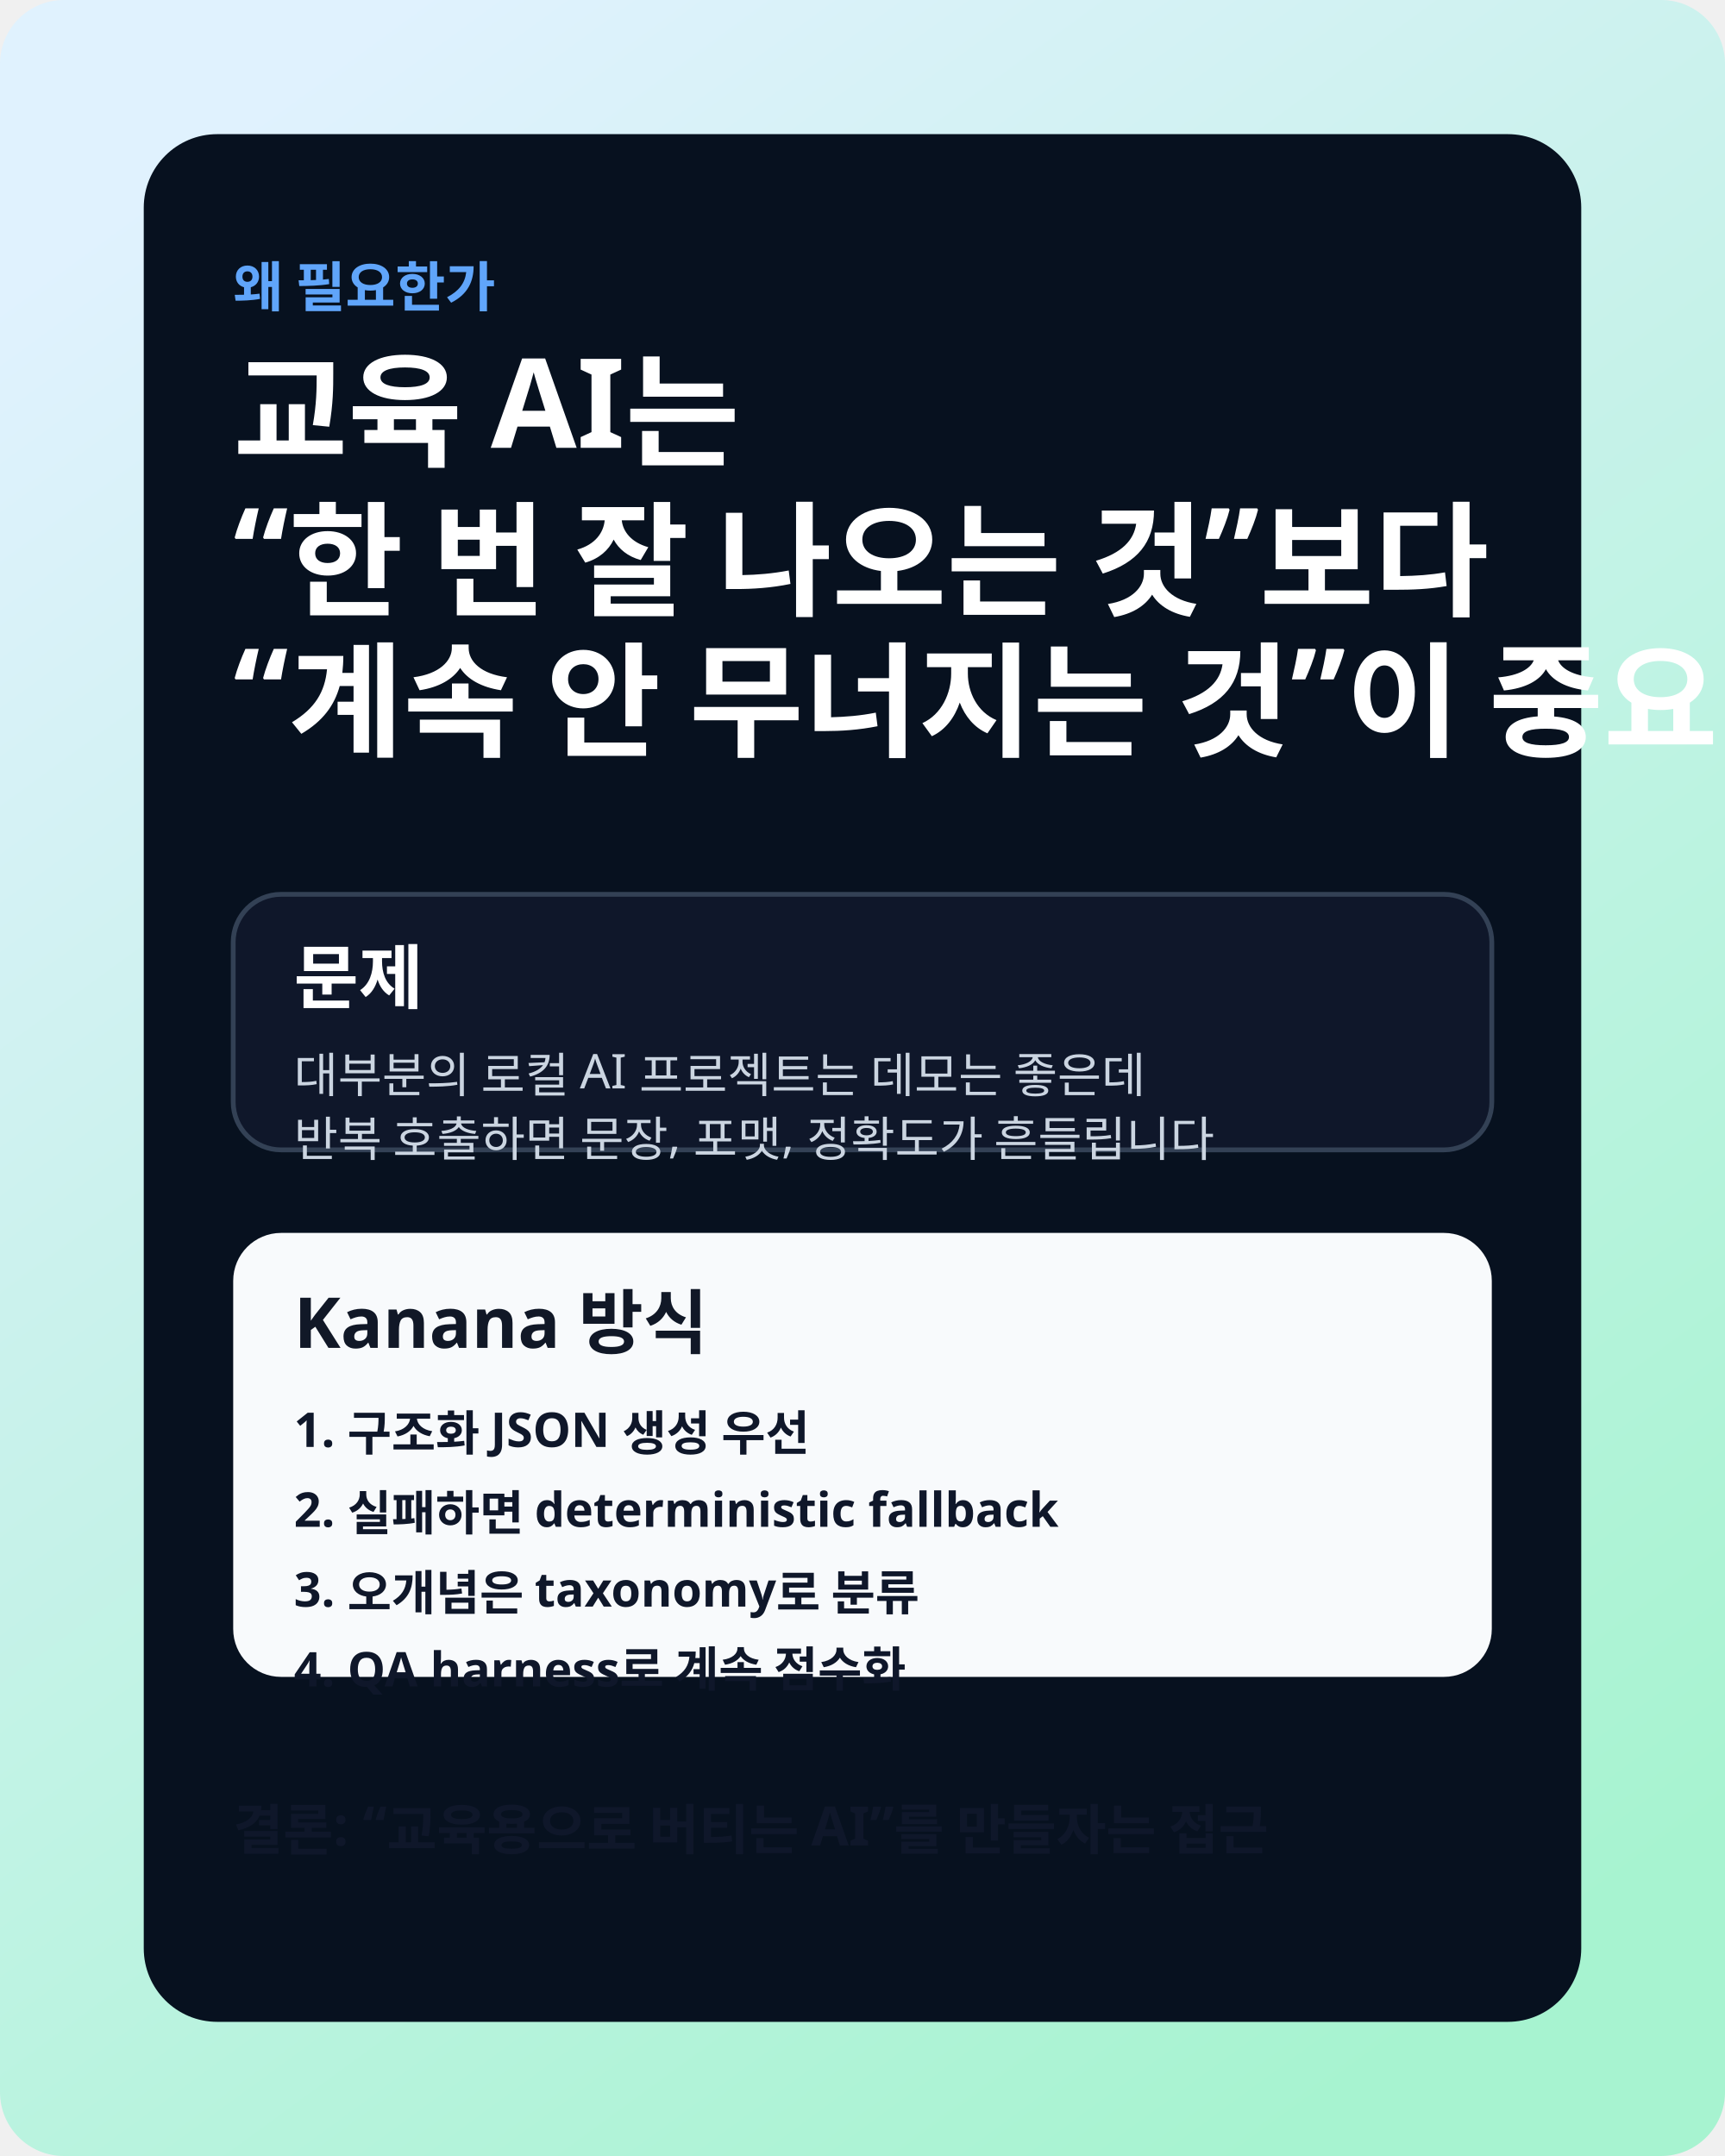
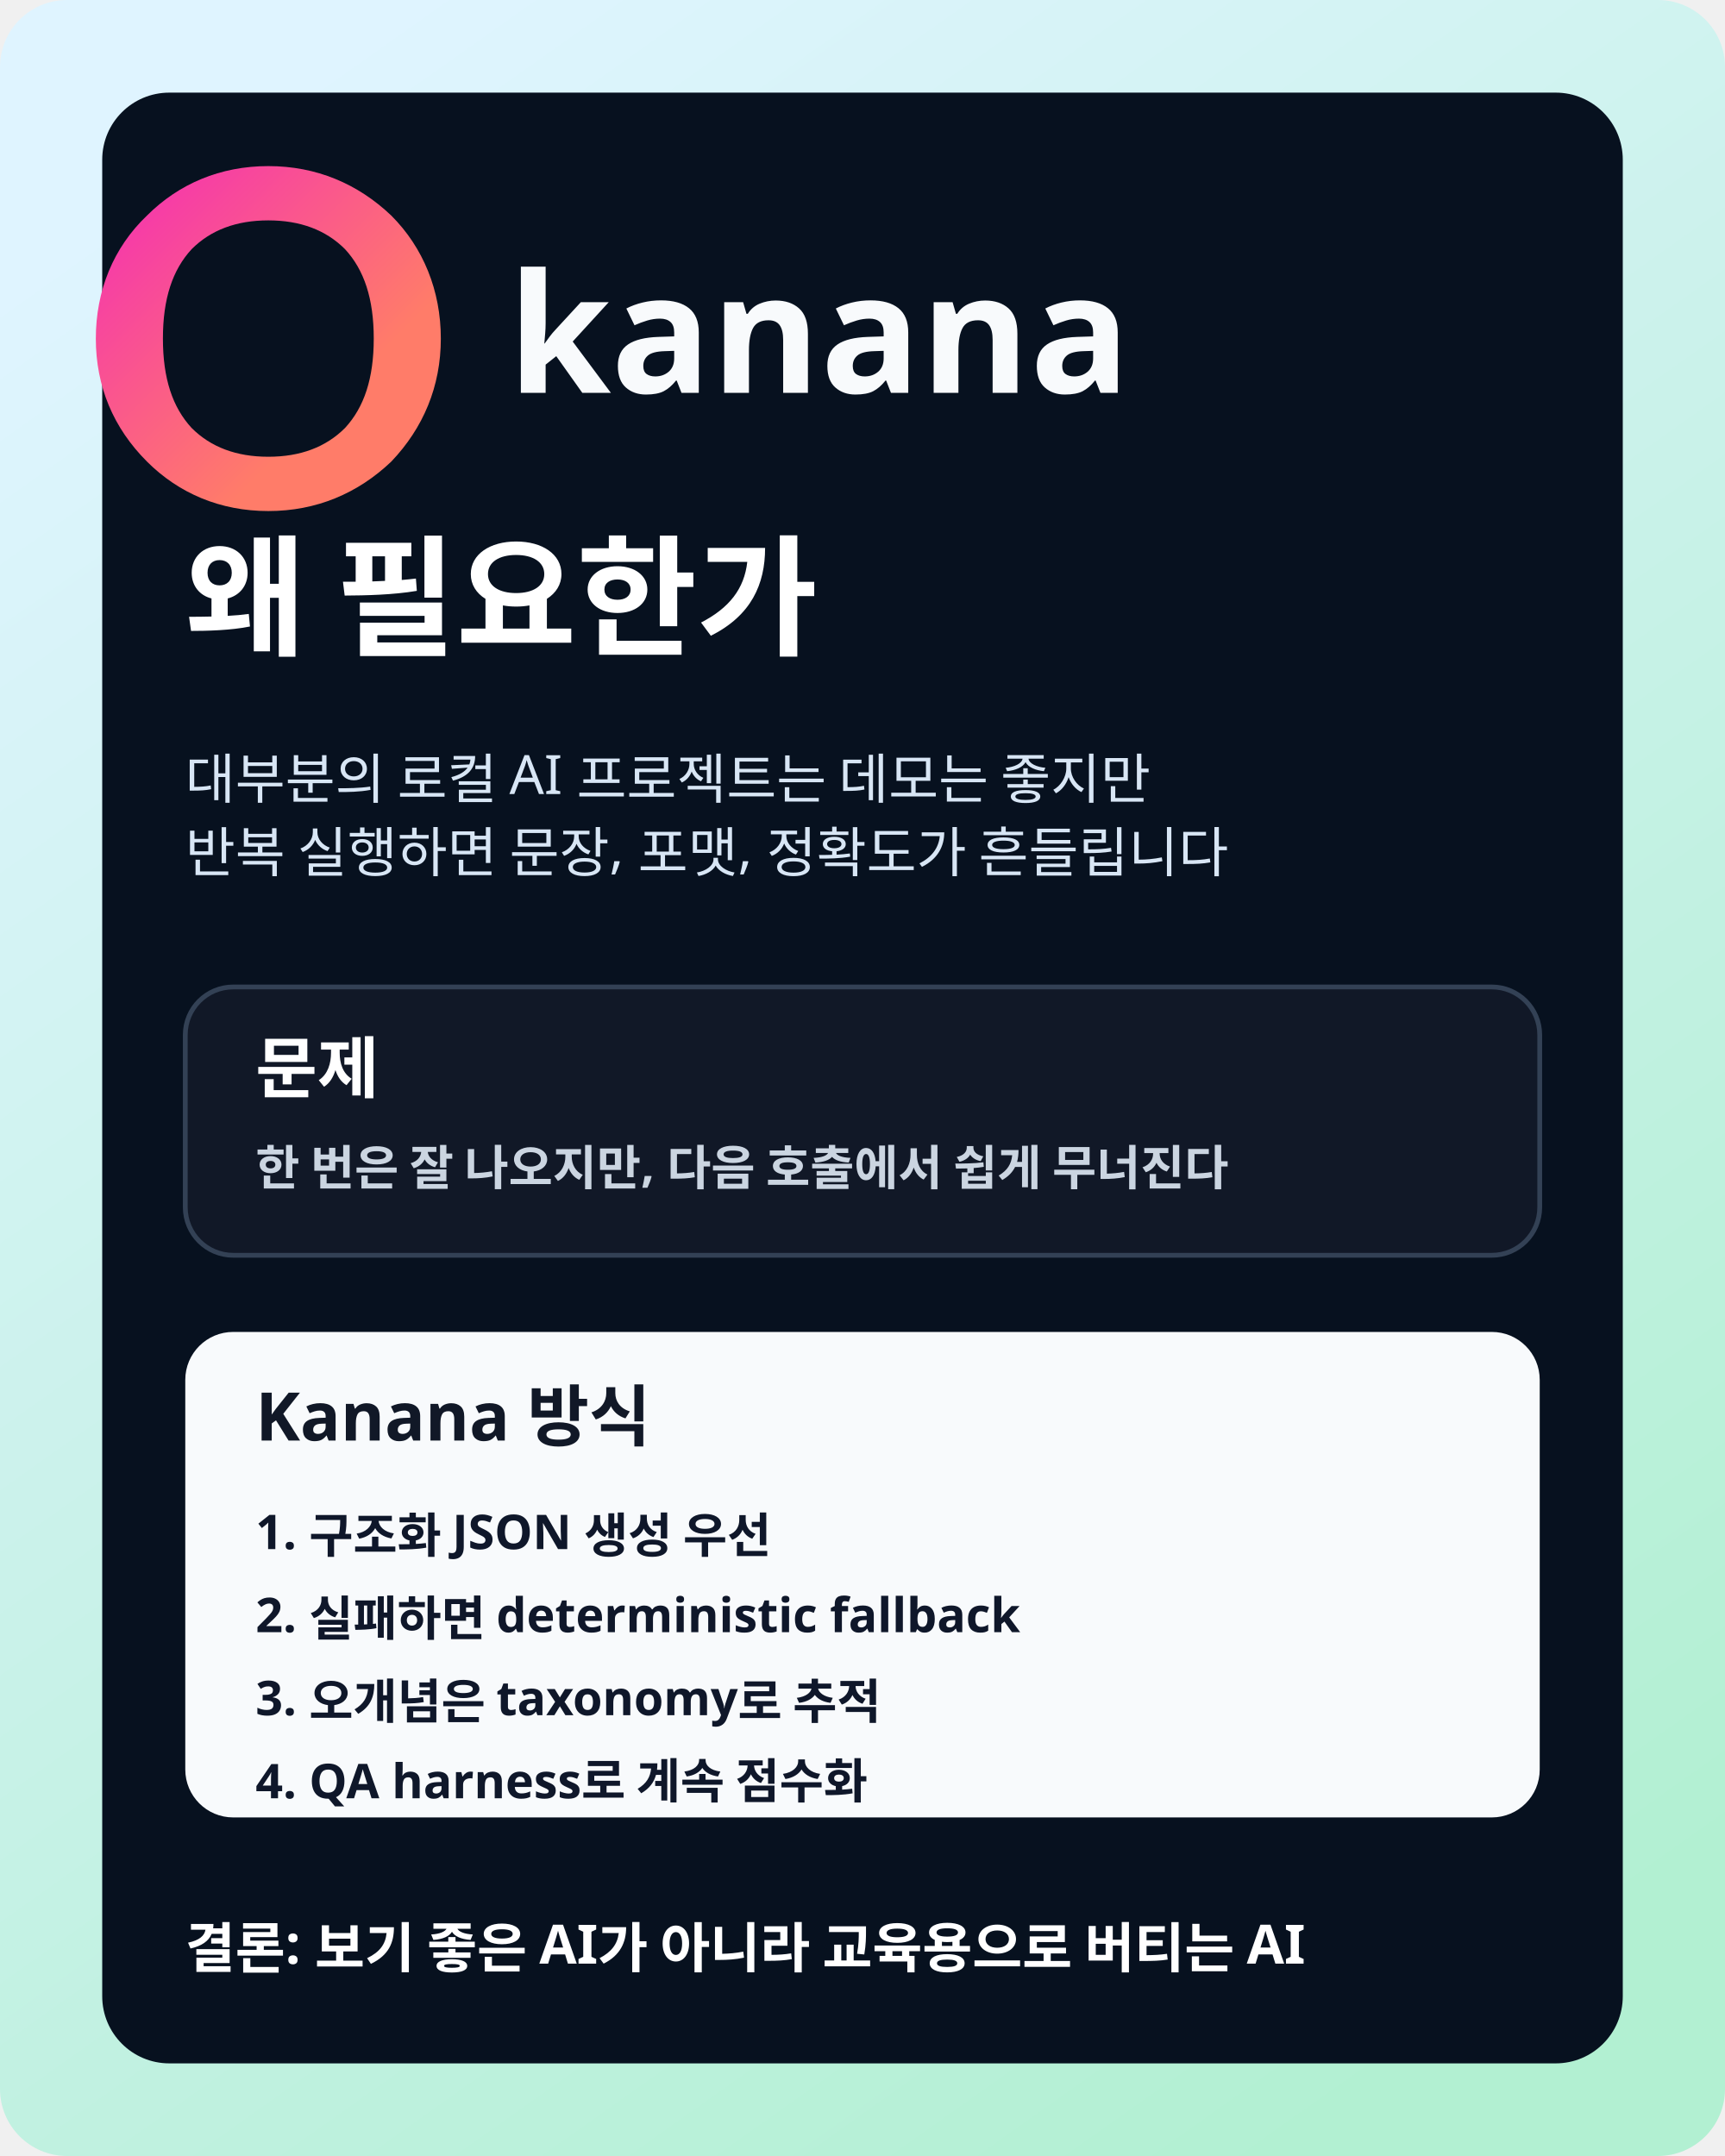
<svg xmlns="http://www.w3.org/2000/svg" width="1080" height="1350" viewBox="0 0 1080 1350" fill="none">
  <defs>
-     <linearGradient id="bg2" x1="117" y1="98" x2="947" y2="1234" gradientUnits="userSpaceOnUse">
-       <stop stop-color="#E0F2FE" />
-       <stop offset="1" stop-color="#A7F3D0" />
+     <linearGradient id="bg2" x1="124" y1="92" x2="944" y2="1250" gradientUnits="userSpaceOnUse">
+       <stop stop-color="#DFF4FF" />
+       <stop offset="1" stop-color="#B2F0D2" />
+     </linearGradient>
+     <linearGradient id="ring2" x1="0" y1="0" x2="120" y2="120" gradientUnits="userSpaceOnUse">
+       <stop stop-color="#F63BA8" />
+       <stop offset="1" stop-color="#FF7C69" />
    </linearGradient>
  </defs>
-   <rect width="1080" height="1350" rx="40" fill="url(#bg2)" />
-   <rect x="90" y="84" width="900" height="1182" rx="46" fill="#07111F" />
-   <text x="146" y="192" fill="#60A5FA" font-size="34" font-weight="700" font-family="Pretendard, Apple SD Gothic Neo, Noto Sans KR, sans-serif">왜 필요한가</text>
-   <text x="146" y="286" fill="#FFFFFF" font-size="78" font-weight="800" font-family="Pretendard, Apple SD Gothic Neo, Noto Sans KR, sans-serif">교육 AI는</text>
-   <text x="146" y="374" fill="#FFFFFF" font-size="78" font-weight="800" font-family="Pretendard, Apple SD Gothic Neo, Noto Sans KR, sans-serif">“한 번 잘 나오는 것”보다</text>
-   <text x="146" y="462" fill="#FFFFFF" font-size="78" font-weight="800" font-family="Pretendard, Apple SD Gothic Neo, Noto Sans KR, sans-serif">“계속 안 무너지는 것”이 중요</text>
-   <rect x="146" y="560" width="788" height="160" rx="30" fill="#0F172A" stroke="#334155" stroke-width="3" />
-   <text x="184" y="628" fill="#FFFFFF" font-size="44" font-weight="800" font-family="Pretendard, Apple SD Gothic Neo, Noto Sans KR, sans-serif">문제</text>
-   <text x="184" y="684" fill="#CBD5E1" font-size="30" font-weight="500" font-family="Pretendard, Apple SD Gothic Neo, Noto Sans KR, sans-serif">대부분의 로컬 AI 프로젝트는 데모는 좋은데</text>
-   <text x="184" y="724" fill="#CBD5E1" font-size="30" font-weight="500" font-family="Pretendard, Apple SD Gothic Neo, Noto Sans KR, sans-serif">반복 호출하면 문장, 포맷, 정확도가 흔들립니다</text>
-   <rect x="146" y="772" width="788" height="278" rx="30" fill="#F8FAFC" />
-   <text x="184" y="844" fill="#111827" font-size="44" font-weight="800" font-family="Pretendard, Apple SD Gothic Neo, Noto Sans KR, sans-serif">Kanana 방식</text>
-   <text x="184" y="906" fill="#0F172A" font-size="30" font-weight="600" font-family="Pretendard, Apple SD Gothic Neo, Noto Sans KR, sans-serif">1. 구조화 JSON 생성 우선</text>
-   <text x="184" y="956" fill="#0F172A" font-size="30" font-weight="600" font-family="Pretendard, Apple SD Gothic Neo, Noto Sans KR, sans-serif">2. 실패하면 deterministic fallback</text>
-   <text x="184" y="1006" fill="#0F172A" font-size="30" font-weight="600" font-family="Pretendard, Apple SD Gothic Neo, Noto Sans KR, sans-serif">3. 오개념은 taxonomy로 분류</text>
-   <text x="184" y="1056" fill="#0F172A" font-size="30" font-weight="600" font-family="Pretendard, Apple SD Gothic Neo, Noto Sans KR, sans-serif">4. QA harness로 계속 점수화</text>
-   <text x="146" y="1158" fill="#0F172A" font-size="34" font-weight="700" font-family="Pretendard, Apple SD Gothic Neo, Noto Sans KR, sans-serif">결론: “교육용으로 버티는 AI”를 만들자는 접근</text>
+   <rect width="1080" height="1350" rx="42" fill="url(#bg2)" />
+   <rect x="64" y="58" width="952" height="1234" rx="42" fill="#07111F" />
+   <g transform="translate(116 104)">
+     <path d="M52 0C82 0 108 11 129 31C149 51 160 78 160 108C160 138 149 164 129 185C108 205 82 216 52 216C22 216 -4 205 -24 185C-45 164 -56 138 -56 108C-56 78 -45 51 -24 31C-4 11 22 0 52 0ZM52 34C32 34 16 40 4 52C-8 65 -14 83 -14 108C-14 133 -8 151 4 164C16 176 32 182 52 182C72 182 88 176 100 164C112 151 118 133 118 108C118 83 112 65 100 52C88 40 72 34 52 34Z" fill="url(#ring2)" />
+     <text x="202" y="142" fill="#F8FAFC" font-size="104" font-weight="700" font-family="Pretendard, Apple SD Gothic Neo, Noto Sans KR, sans-serif">kanana</text>
+   </g>
+   <text x="116" y="404" fill="#FFFFFF" font-size="82" font-weight="800" font-family="Pretendard, Apple SD Gothic Neo, Noto Sans KR, sans-serif">왜 필요한가</text>
+   <text x="116" y="500" fill="#D8E6F5" font-size="34" font-weight="500" font-family="Pretendard, Apple SD Gothic Neo, Noto Sans KR, sans-serif">대부분의 로컬 AI 프로젝트는 데모는 좋지만</text>
+   <text x="116" y="546" fill="#D8E6F5" font-size="34" font-weight="500" font-family="Pretendard, Apple SD Gothic Neo, Noto Sans KR, sans-serif">반복 실행하면 문장, 포맷, 정확도가 흔들립니다</text>
+   <rect x="116" y="618" width="848" height="168" rx="30" fill="#111827" stroke="#334155" stroke-width="3" />
+   <text x="160" y="684" fill="#FFFFFF" font-size="42" font-weight="800" font-family="Pretendard, Apple SD Gothic Neo, Noto Sans KR, sans-serif">문제</text>
+   <text x="160" y="742" fill="#CBD5E1" font-size="30" font-weight="600" font-family="Pretendard, Apple SD Gothic Neo, Noto Sans KR, sans-serif">한 번은 잘 나오지만, 다음 호출에서 쉽게 무너진다</text>
+   <rect x="116" y="834" width="848" height="304" rx="30" fill="#F8FAFC" />
+   <text x="160" y="902" fill="#111827" font-size="42" font-weight="800" font-family="Pretendard, Apple SD Gothic Neo, Noto Sans KR, sans-serif">Kanana 방식</text>
+   <text x="160" y="970" fill="#0F172A" font-size="30" font-weight="600" font-family="Pretendard, Apple SD Gothic Neo, Noto Sans KR, sans-serif">1. 구조화 JSON 생성 우선</text>
+   <text x="160" y="1022" fill="#0F172A" font-size="30" font-weight="600" font-family="Pretendard, Apple SD Gothic Neo, Noto Sans KR, sans-serif">2. 실패하면 deterministic fallback</text>
+   <text x="160" y="1074" fill="#0F172A" font-size="30" font-weight="600" font-family="Pretendard, Apple SD Gothic Neo, Noto Sans KR, sans-serif">3. 오개념은 taxonomy로 추적</text>
+   <text x="160" y="1126" fill="#0F172A" font-size="30" font-weight="600" font-family="Pretendard, Apple SD Gothic Neo, Noto Sans KR, sans-serif">4. QA harness로 계속 점수화</text>
+   <text x="116" y="1232" fill="#FFFFFF" font-size="34" font-weight="700" font-family="Pretendard, Apple SD Gothic Neo, Noto Sans KR, sans-serif">결론: 보기 좋은 AI가 아니라 교육용으로 버티는 AI</text>
</svg>
